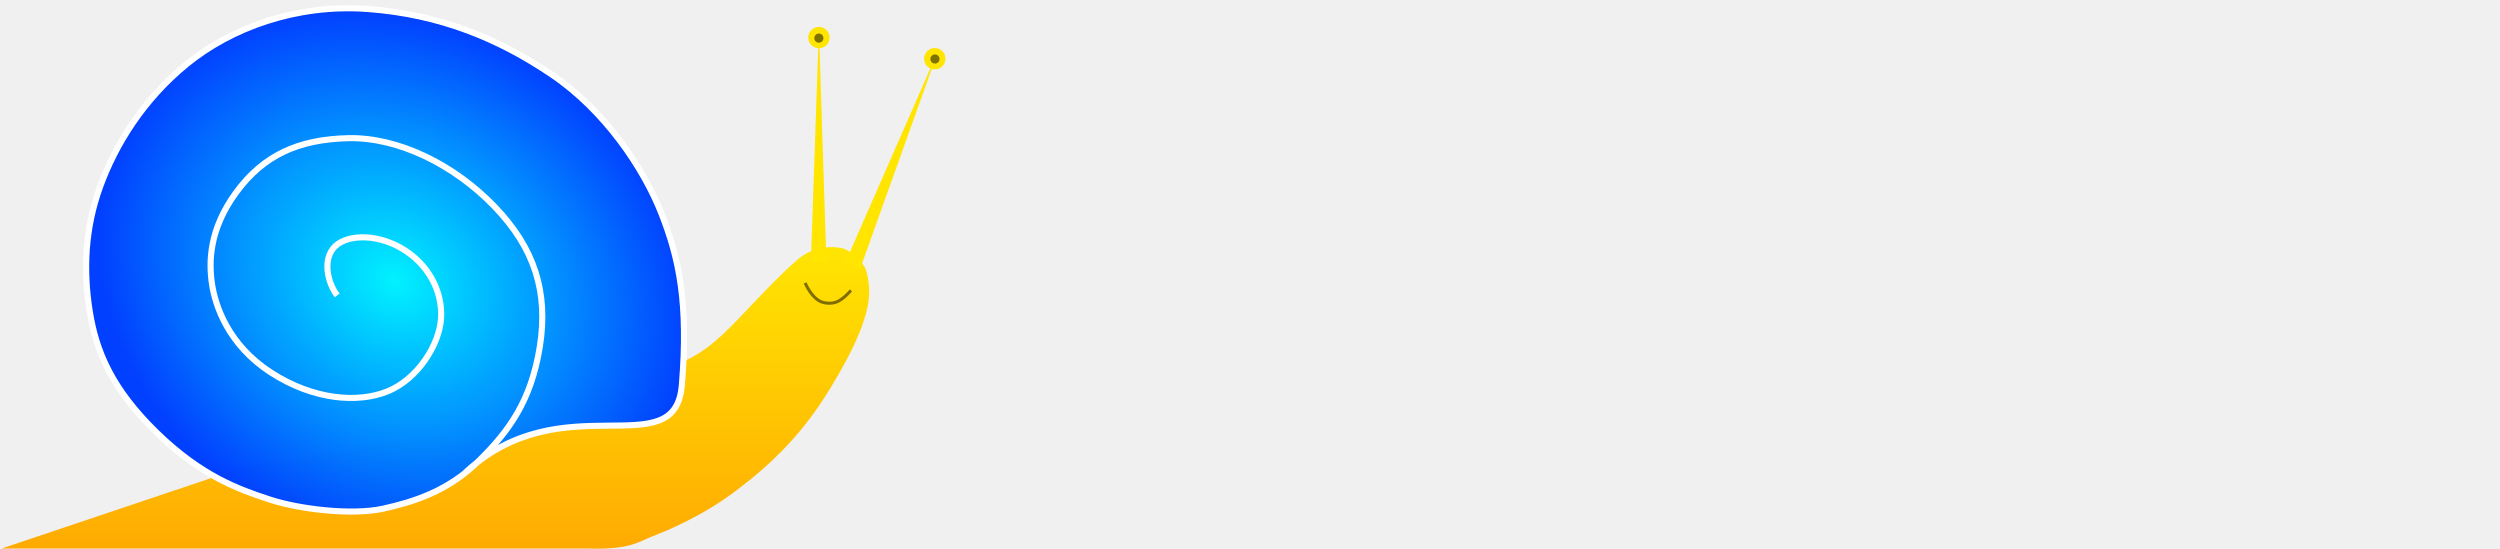
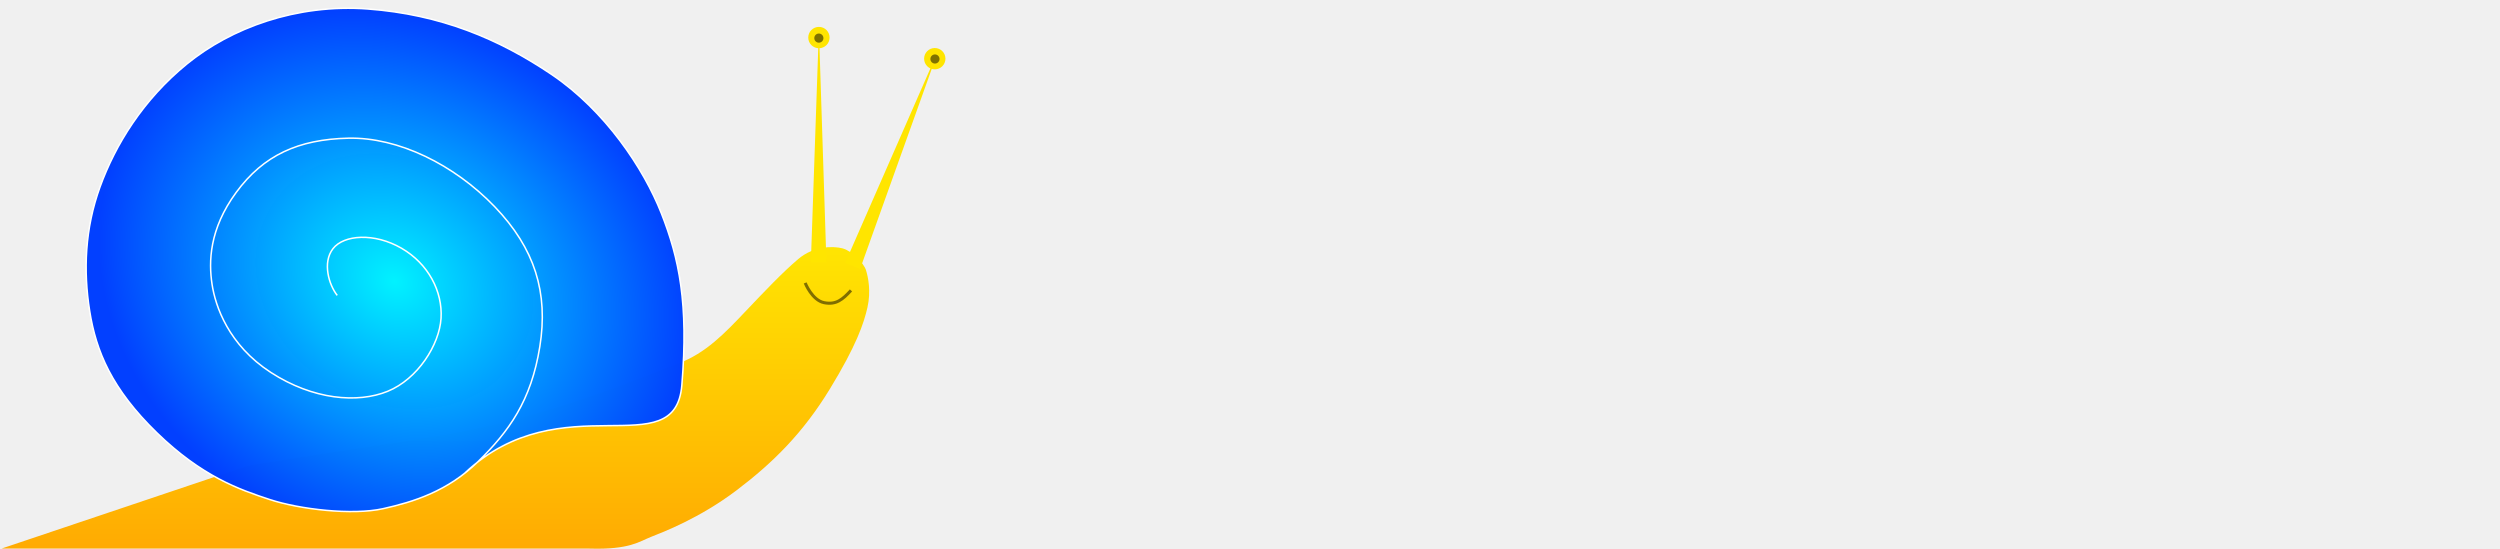
<svg xmlns="http://www.w3.org/2000/svg" width="820" height="180">
  <defs>
    <linearGradient id="snailBodyGradient" spreadMethod="pad" x1="0" x2="0" y1="0" y2="1">
      <stop offset="0" stop-color="#ffe500" stop-opacity="0.992" />
      <stop offset="1" stop-color="#ffaa00" stop-opacity="0.992" />
    </linearGradient>
    <radialGradient cx="0.5" cy="0.5" id="snailShellGradient" r="0.5" spreadMethod="pad">
      <stop offset="0" stop-color="#00f2ff" stop-opacity="0.996" />
      <stop offset="1" stop-color="#003fff" stop-opacity="0.992" />
      <animate attributeName="cx" values="0.5;0.535;0.568;0.6;0.629;0.653;0.673;0.688;0.697;0.7;0.697;0.688;0.673;0.653;0.629;0.6;0.568;0.535;0.5;0.465;0.432;0.4;0.371;0.347;0.327;0.312;0.303;0.3;0.303;0.312;0.327;0.347;0.371;0.4;0.432;0.465;0.5;" dur="7s" repeatCount="indefinite" />
    </radialGradient>
  </defs>
  <g id="snail_blue" transform="scale(0.5 0.5)">
    <g>
+       <animatetransform attributename="transform" type="translate" from="-650 0" to="1600 0" dur="30s" repeatCount="indefinite" />
      <path d="m163.368,305.263l-162.368,54.597l385.806,0c26.172,0.802 32.474,-4.592 40.229,-7.654c7.755,-3.062 31.989,-12.246 56.223,-30.615c24.234,-18.369 43.621,-37.759 61.07,-66.333c17.449,-28.574 22.318,-43.025 24.719,-53.577c2.401,-10.551 0.485,-19.9 -0.969,-24.492c-1.454,-4.592 -9.186,-12.702 -15.487,-14.287c-6.301,-1.585 -18.767,-1.579 -28.945,7.034c-10.178,8.613 -21.969,21.03 -35.055,34.807c-13.086,13.777 -25.688,27.043 -43.621,33.677c-17.933,6.633 -87.728,37.212 -163.822,48.615c-76.094,11.403 -117.777,18.228 -117.777,18.228l-0,-0z" fill="url(#snailBodyGradient)" id="snail_body" stroke="#000000" stroke-width="0" />
-       <path d="m361.67,270.18c25.29,-83.302 117.402,-72.277 94.396,-120.972c-23.005,-48.695 -43.141,-71.11 -67.972,-90.859c-24.831,-19.748 -65.641,-39.896 -107.722,-42.904c-42.08,-3.008 -83.241,2.459 -125.9,22.996c-42.659,20.537 -71.736,55.907 -84.937,90.659c-13.201,34.752 -14.116,69.378 -9.038,98.219c5.078,28.841 17.98,53.178 34.844,74.018c16.864,20.84 38.178,37.041 78.09,47.137c39.911,10.096 65.439,5.189 85.904,0.934c20.465,-4.255 52.418,-18.151 67.497,-31.98c15.08,-13.829 31.085,-31.087 38.612,-58.168c7.528,-27.082 10.187,-51.585 -2.645,-85.223c-12.832,-33.638 -35.033,-54.246 -71.697,-64.832c-36.665,-10.587 -77.494,-7.91 -105.499,9.111c-28.005,17.02 -42.596,37.489 -45.917,67.484c-3.32,29.996 7.201,48.669 16.364,60.164c9.163,11.495 29.334,29.142 62.323,30.856c32.989,1.714 59.531,-10.813 72.582,-27.589c13.051,-16.776 14.182,-43.382 6.362,-59.056c-7.819,-15.674 -24.995,-26.775 -45.461,-26.775c-20.465,0 -37.124,11.177 -38.733,22.672c-1.608,11.495 9.651,22.006 17.729,25.197" fill="url(#snailShellGradient)" id="snail_shell" stroke="#ffffff" stroke-width="4" transform="rotate(30 258.68 184.55)" />
+       <path d="m361.67,270.18c25.29,-83.302 117.402,-72.277 94.396,-120.972c-23.005,-48.695 -43.141,-71.11 -67.972,-90.859c-24.831,-19.748 -65.641,-39.896 -107.722,-42.904c-42.08,-3.008 -83.241,2.459 -125.9,22.996c-42.659,20.537 -71.736,55.907 -84.937,90.659c-13.201,34.752 -14.116,69.378 -9.038,98.219c5.078,28.841 17.98,53.178 34.844,74.018c16.864,20.84 38.178,37.041 78.09,47.137c39.911,10.096 65.439,5.189 85.904,0.934c20.465,-4.255 52.418,-18.151 67.497,-31.98c15.08,-13.829 31.085,-31.087 38.612,-58.168c7.528,-27.082 10.187,-51.585 -2.645,-85.223c-12.832,-33.638 -35.033,-54.246 -71.697,-64.832c-36.665,-10.587 -77.494,-7.91 -105.499,9.111c-28.005,17.02 -42.596,37.489 -45.917,67.484c-3.32,29.996 7.201,48.669 16.364,60.164c9.163,11.495 29.334,29.142 62.323,30.856c32.989,1.714 59.531,-10.813 72.582,-27.589c13.051,-16.776 14.182,-43.382 6.362,-59.056c-7.819,-15.674 -24.995,-26.775 -45.461,-26.775c-20.465,0 -37.124,11.177 -38.733,22.672c-1.608,11.495 9.651,22.006 17.729,25.197" fill="url(#snailShellGradient)" id="snail_shell" stroke="#ffffff" stroke-width="1" transform="rotate(30 258.68 184.55)" />
      <g id="snail_antenna_Left">
        <polygon fill="#ffe500" points="613.55,95.532 460.681,100.636 460.681,90.428 613.55,95.532 " stroke="#000000" stroke-width="0" transform="rotate(-89.9363 537.115 95.5318)" />
        <circle cx="537.214" cy="24.643" fill="#ffe500" r="7" stroke="#000000" stroke-width="0" />
        <circle cx="537.17" cy="25" fill="#000000" id="snail_pupil_Left" opacity="0.5" r="3" stroke-width="0">
          <animate attributeName="r" values="3;5;3" dur="7s" repeatCount="indefinite" />
        </circle>
        <animatetransform attributename="transform" type="rotate" values="7 538.5 167.5;30 538.5 167.5;7 538.5 167.5" dur="2.7s" repeatCount="indefinite" />
      </g>
      <g id="snail_antenna_Right">
        <polygon fill="#ffe500" points="663.985,103.459 511.116,108.742 511.116,98.176 663.985,103.459 " stroke="#000000" stroke-width="0" transform="rotate(-68.3194 587.551 103.459)" />
        <circle cx="613.214" cy="38.5" fill="#ffe500" r="7" stroke="#000000" stroke-width="0" />
        <circle cx="613.333" cy="38.7" fill="#000000" id="snail_pupil_Right" opacity="0.5" r="3" stroke-width="0">
          <animate attributeName="r" values="3;5;3" dur="7s" repeatCount="indefinite" />
        </circle>
        <animatetransform attributename="transform" type="rotate" values="12 562.5 167.5;30 562.5 167.5;12 562.5 167.5" dur="2.7s" repeatCount="indefinite" />
      </g>
      <path d="m527.7,186.7c0,0 5.333,11 13.333,12c8,1 12,-3 17,-9.333" fill="#000000" fill-opacity="0" id="snail_mouth" opacity="0.5" stroke="#000000" stroke-width="2" transform="rotate(4.26477 542.833 192.743)" />
-       <animatetransform attributename="transform" type="translate" from="-650 0" to="1600 0" dur="30s" repeatCount="indefinite" />
    </g>
  </g>
</svg>
